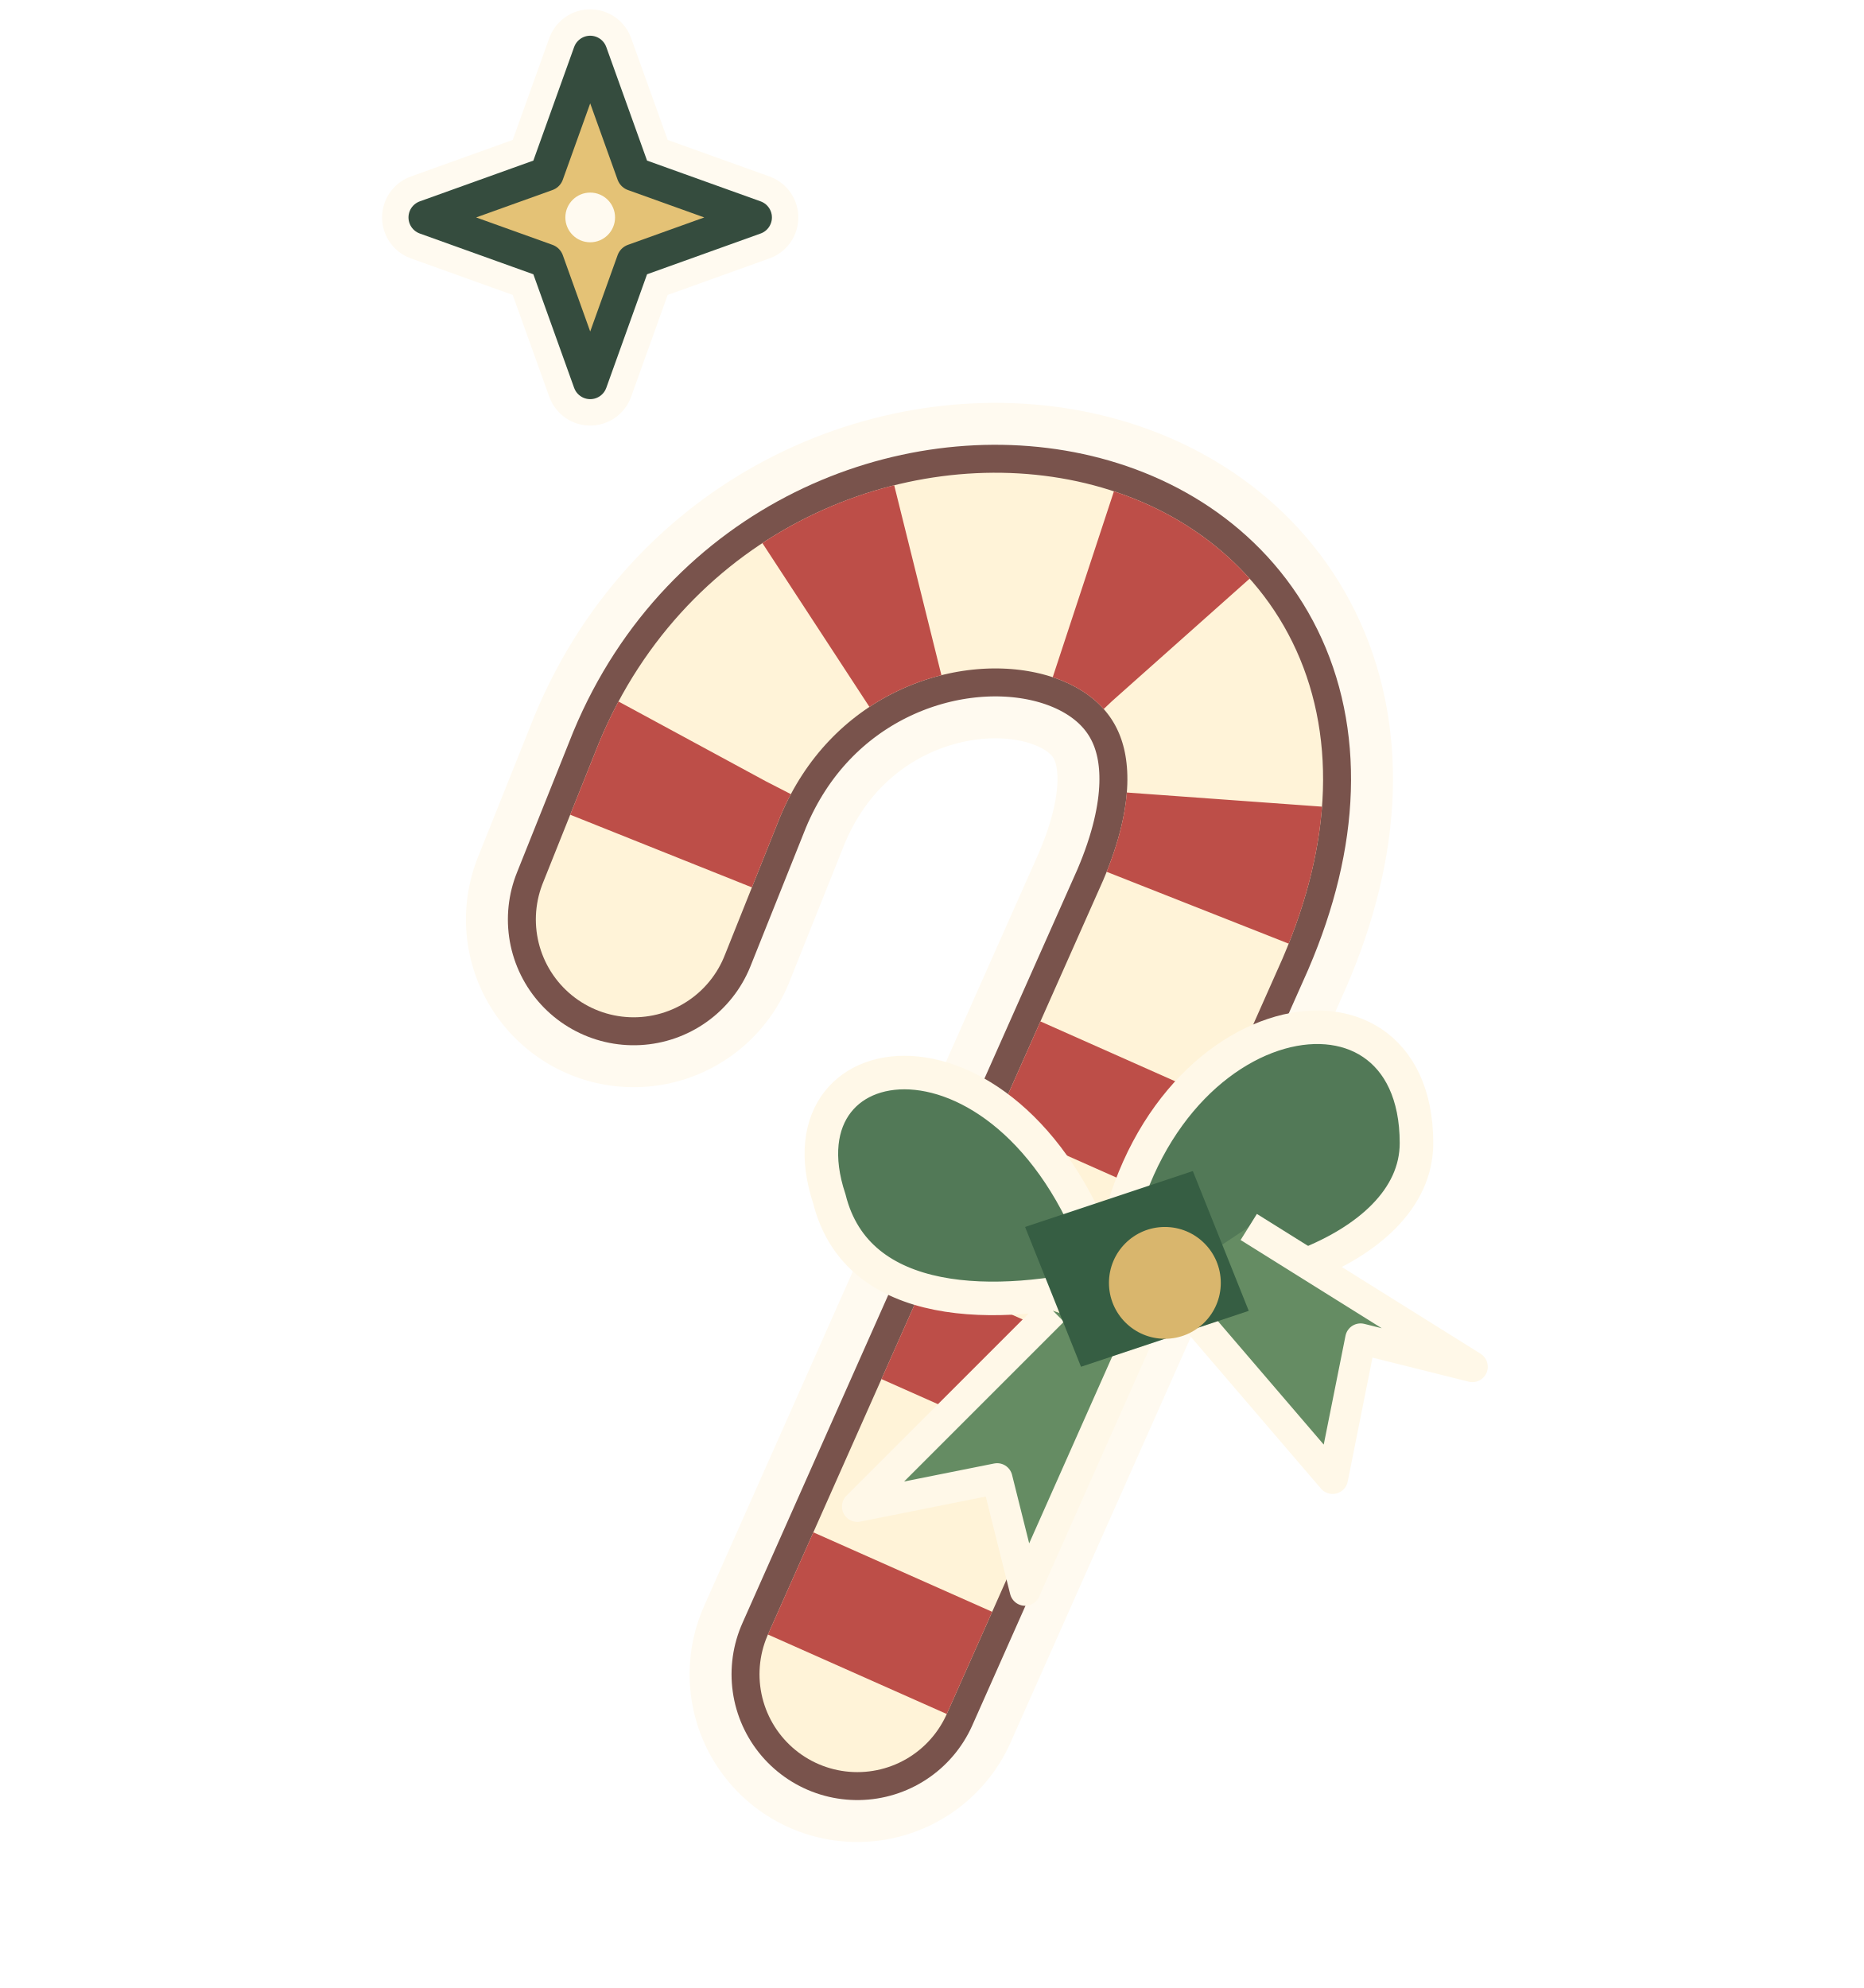
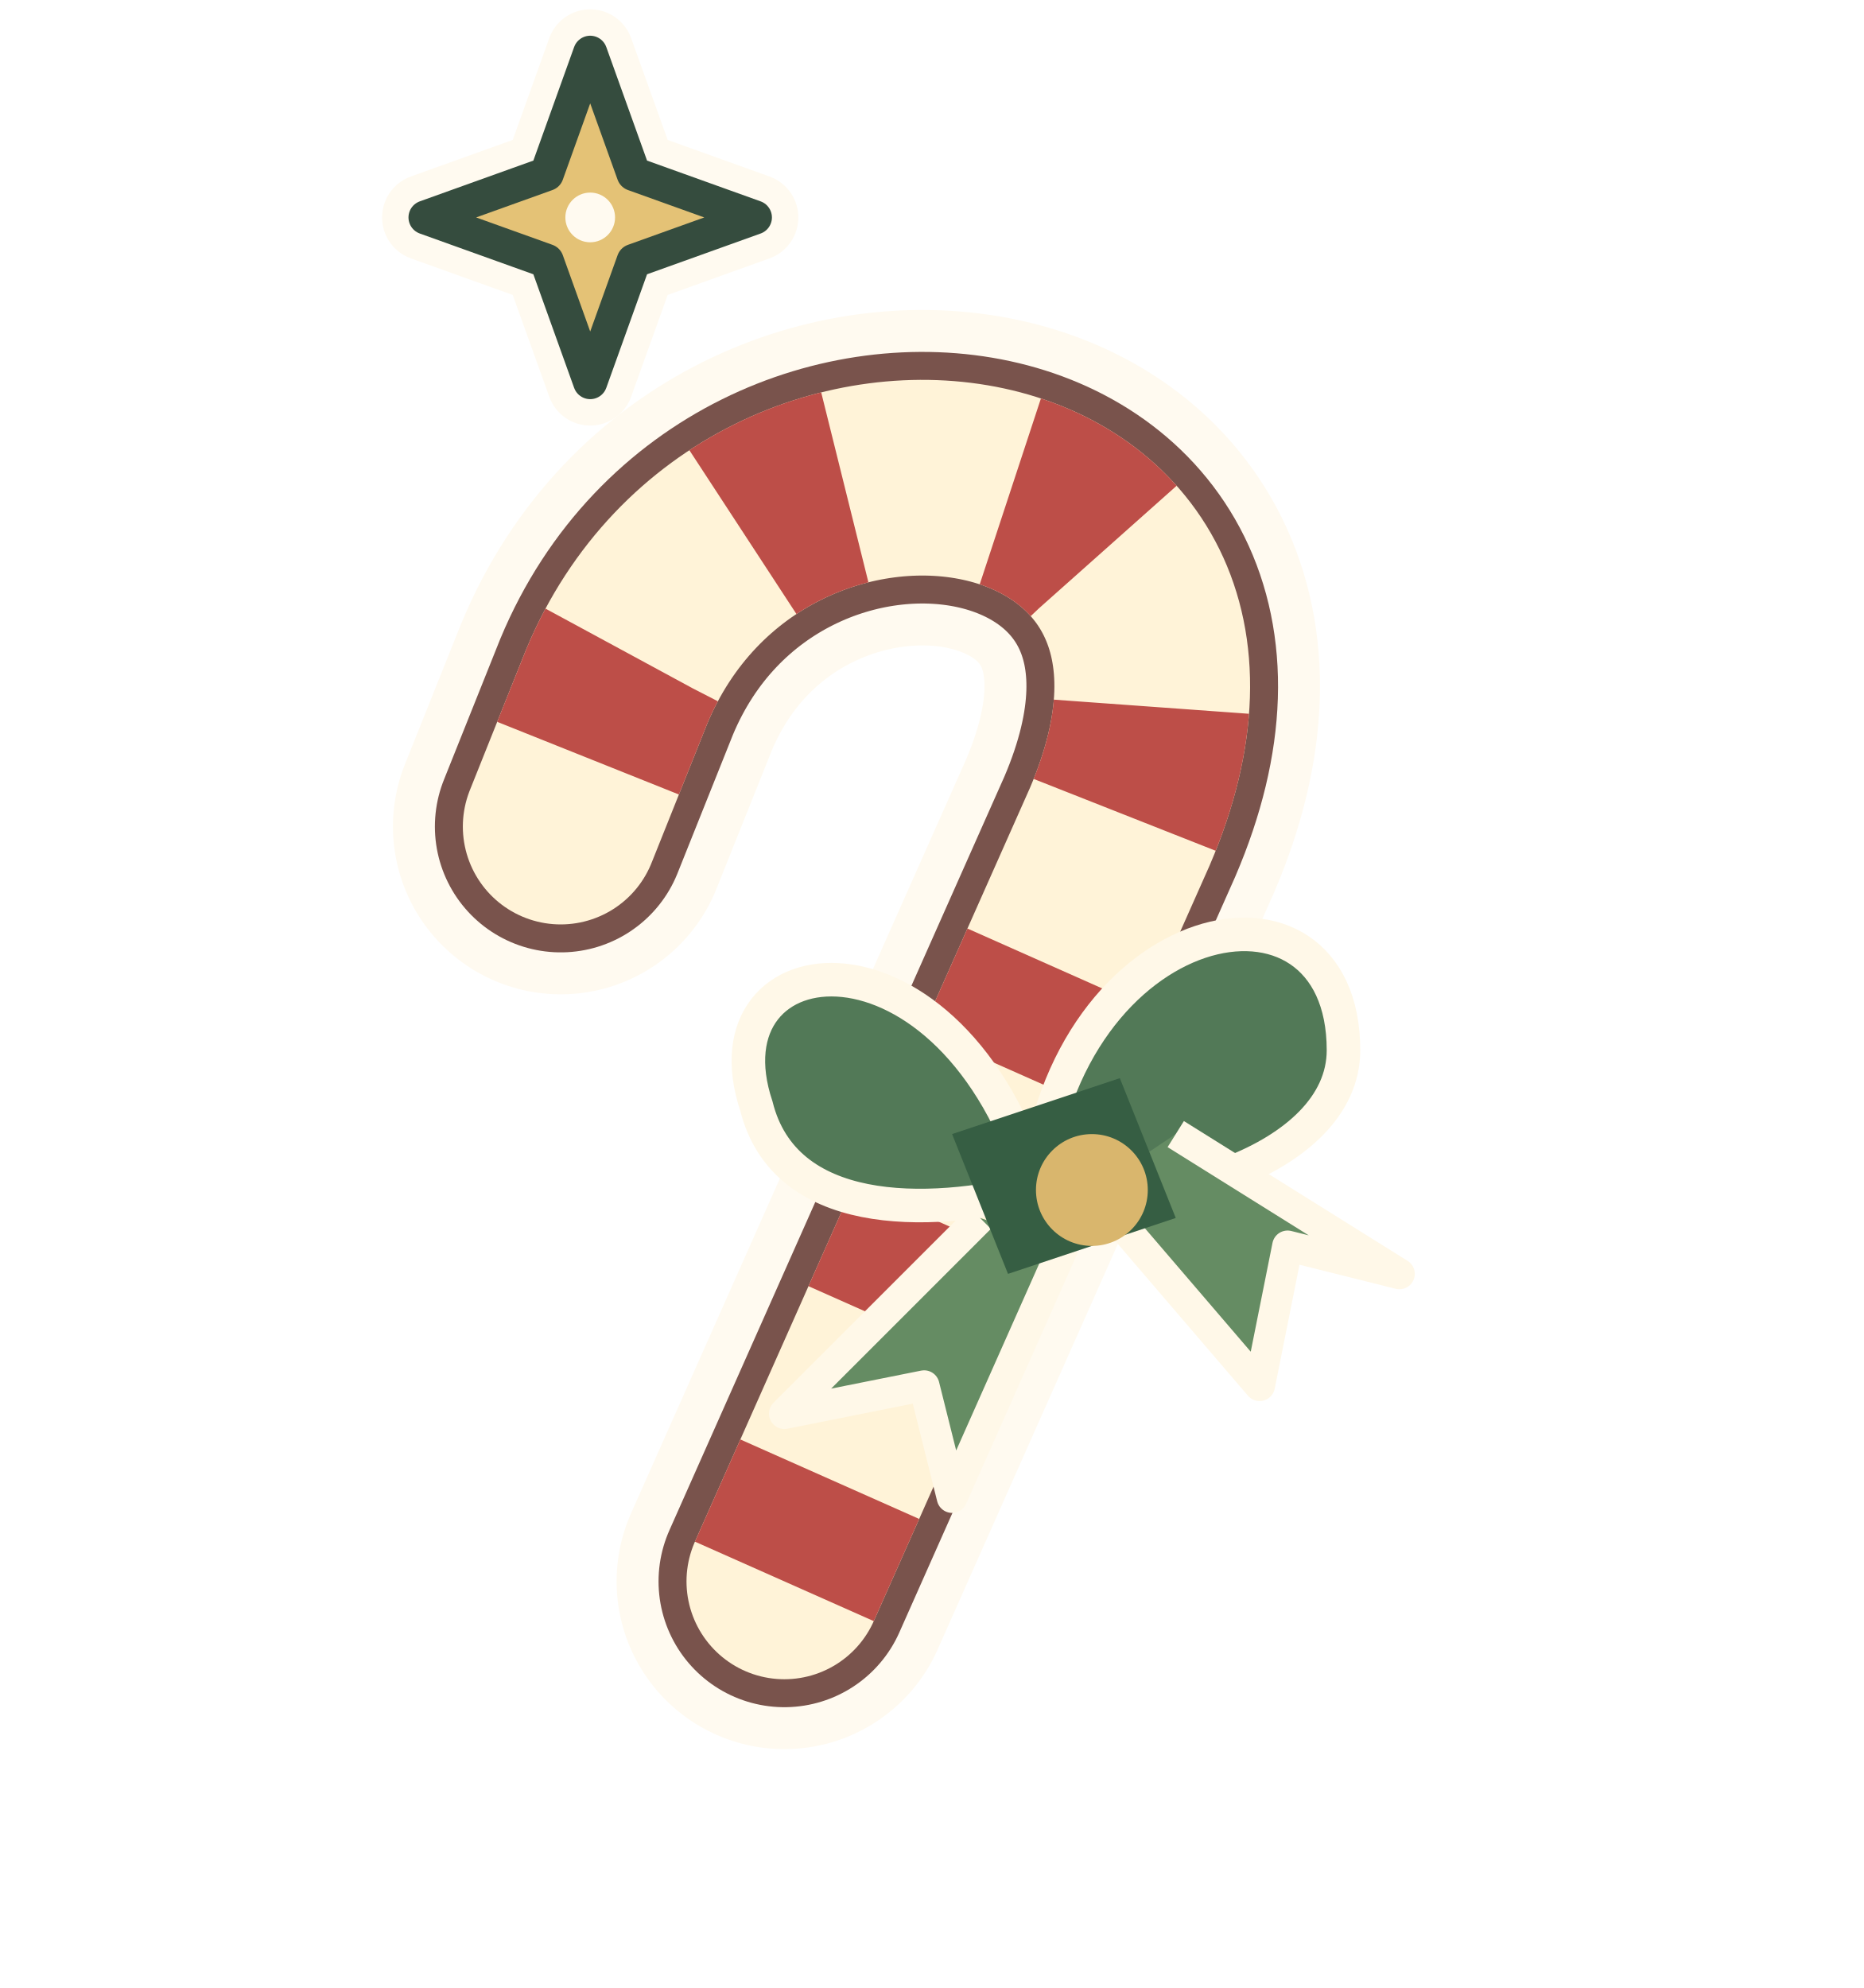
<svg xmlns="http://www.w3.org/2000/svg" width="60" height="64" viewBox="0 0 60 64" fill="none">
-   <g transform="translate(15 17) scale(.9)">
+   <g transform="translate(12.65 14.01) scale(.9)">
    <path d="m14 41 12-27C32 0 13-3 8 9l-2 5" stroke="#fffaf0" stroke-width="12" stroke-linecap="round" />
    <path d="m14 41 12-27C32 0 13-3 8 9l-2 5" stroke="#79534c" stroke-width="9" stroke-linecap="round" />
    <path d="m14 41 12-27C32 0 13-3 8 9l-2 5" stroke="#fff3d8" stroke-width="7" stroke-linecap="round" />
    <path d="m14 41 12-27C32 0 13-3 8 9l-2 5" stroke="#bd4e48" stroke-width="7" stroke-dasharray="4 6" stroke-linecap="butt" />
    <path d="M23 27c-3-10-12-9-10-3 1 4 6 4 10 3Zm0 0c1-10 11-12 11-5 0 4-7 6-11 5Z" fill="#527957" stroke="#fff8e8" stroke-width="1.2" />
    <path d="m21 28-7 7 5-1 1 4 4-9m1-2 6 7 1-5 4 1-8-5" fill="#658c63" stroke="#fff8e8" stroke-width="1.1" stroke-linejoin="round" />
    <path d="m20 25 6-2 2 5-6 2Z" fill="#365e43" />
    <circle cx="25" cy="27" r="2" fill="#d9b66d" />
  </g>
  <path d="M19 1.7 20.4 5.6 24.3 7 20.4 8.4 19 12.3 17.6 8.4 13.7 7 17.6 5.6Z" fill="#e4c276" stroke="#fffaf0" stroke-width="2.8" stroke-linejoin="round" />
  <path d="M19 1.7 20.4 5.6 24.3 7 20.4 8.4 19 12.3 17.6 8.4 13.7 7 17.6 5.6Z" fill="#e4c276" stroke="#354c3e" stroke-width="1.1" stroke-linejoin="round" />
  <circle cx="19" cy="7" r=".8" fill="#fffaf0" />
</svg>
